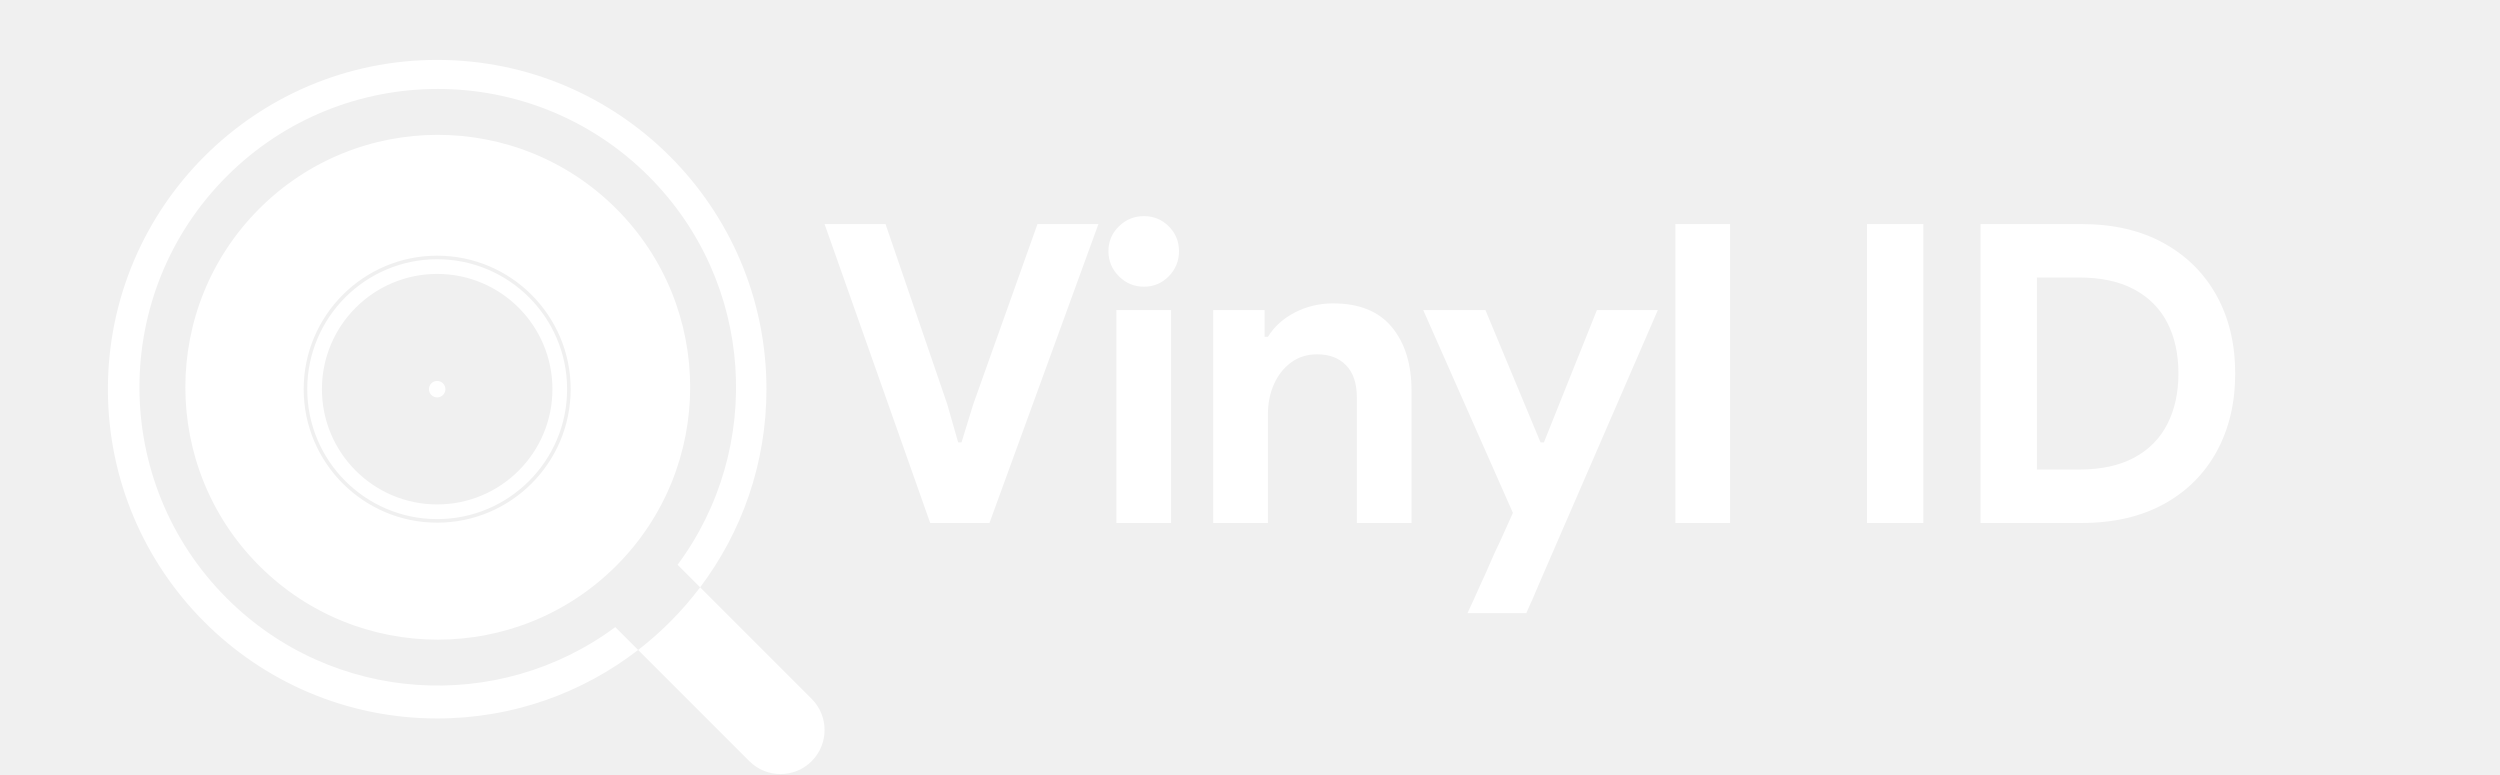
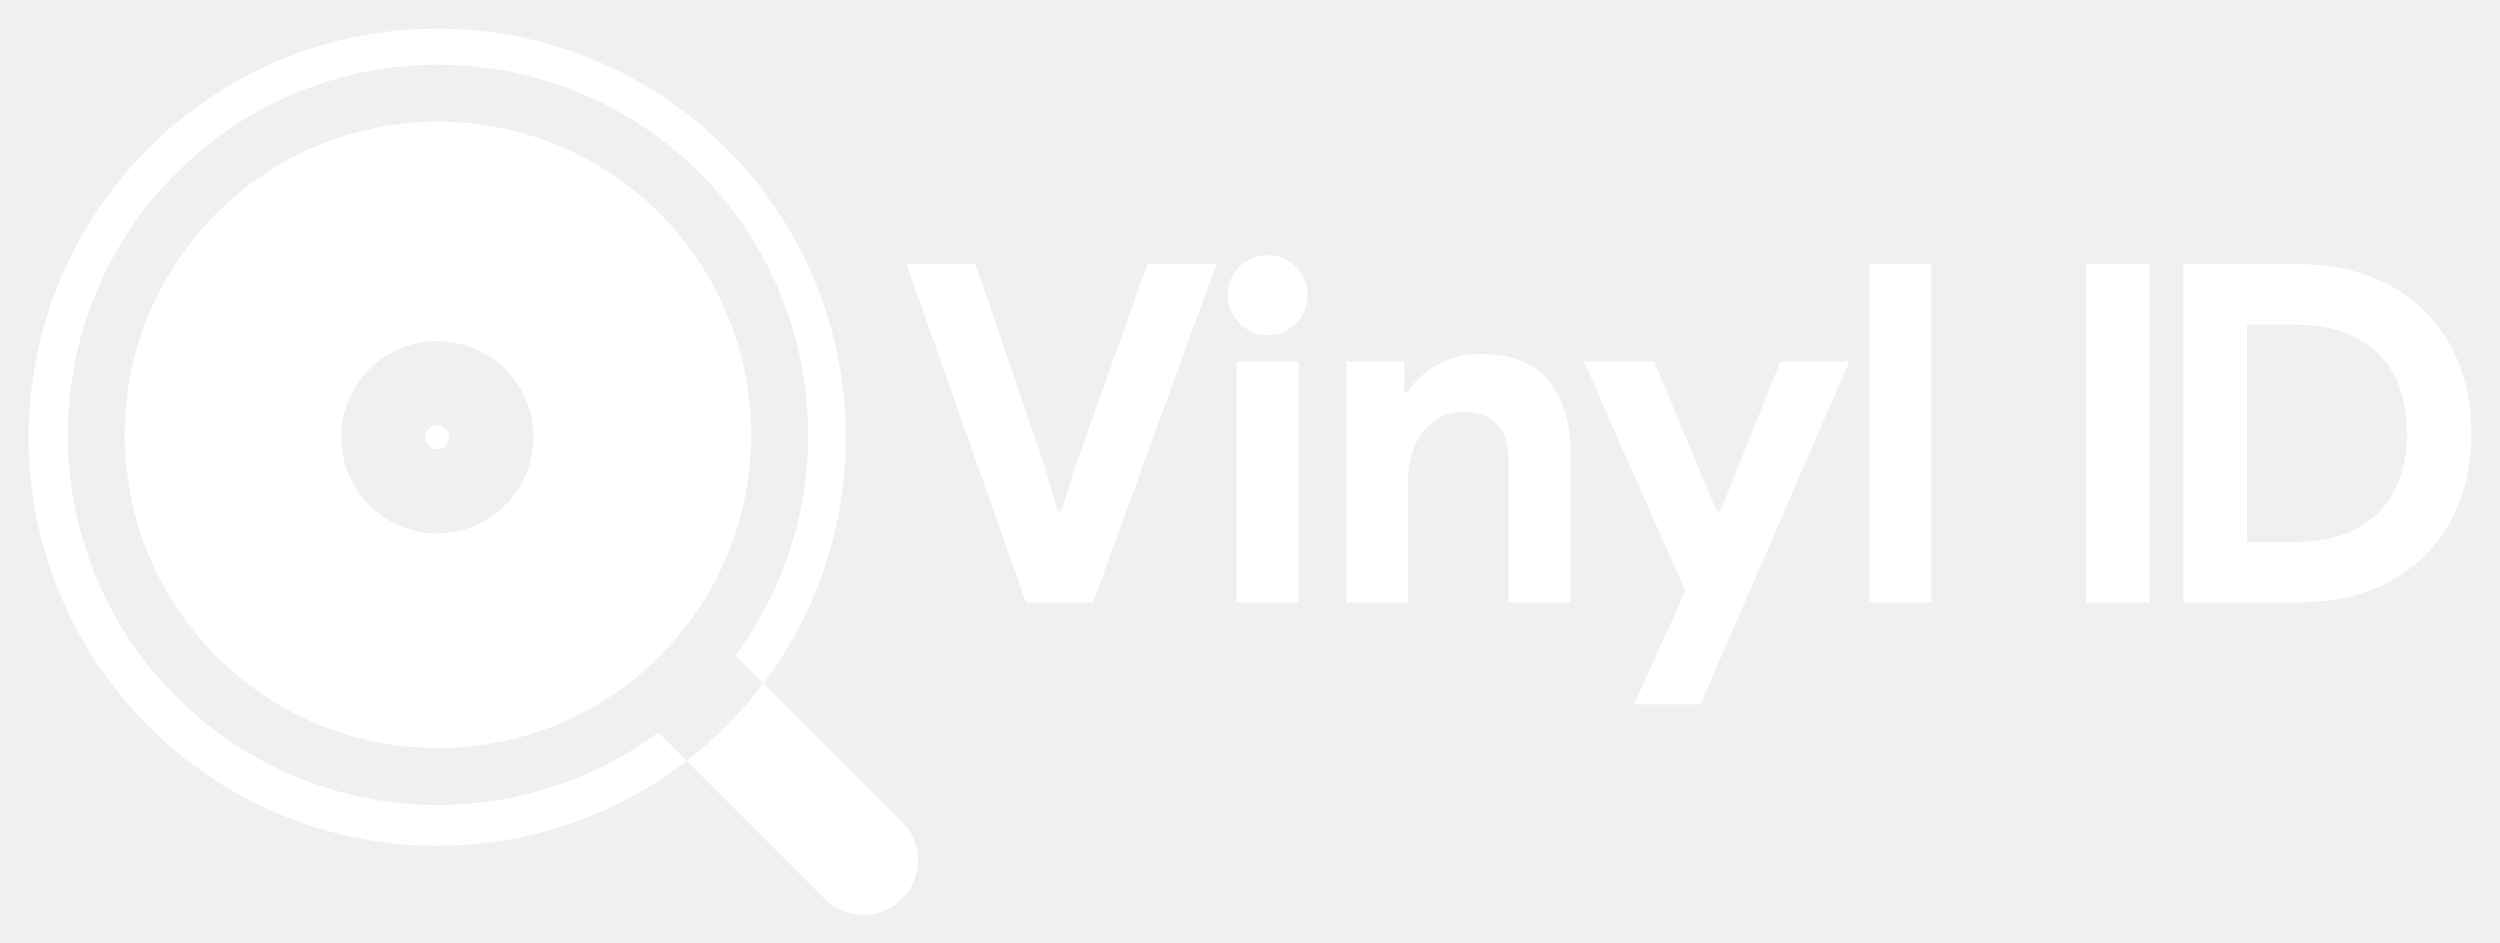
- <svg xmlns="http://www.w3.org/2000/svg" width="100%" height="100%" viewBox="8 82 239 74" version="1.1" xml:space="preserve" style="fill:#fff;fill-rule:evenodd;clip-rule:evenodd;stroke-linejoin:round;stroke-miterlimit:2;">
-   <g>
-     <path d="M69.007,144.136c-5.317,4.105 -11.982,6.549 -19.213,6.549c-17.374,0 -31.479,-14.105 -31.479,-31.479c0,-17.374 14.105,-31.479 31.479,-31.479c17.374,0 31.479,14.105 31.479,31.479c0,7.108 -2.361,13.669 -6.341,18.941l-2.154,-2.154c8.28,-11.163 7.36,-27.021 -2.76,-37.14c-11.132,-11.132 -29.206,-11.132 -40.338,0c-11.132,11.132 -11.132,29.206 -0,40.338c10.12,10.12 25.977,11.04 37.14,2.76l2.186,2.186Zm-36.223,-8.049c-9.419,-9.419 -9.419,-24.713 0,-34.132c9.419,-9.419 24.713,-9.419 34.132,0c9.419,9.419 9.419,24.713 -0,34.132c-9.419,9.419 -24.713,9.419 -34.132,0Zm17.01,-29.644c-7.044,0 -12.762,5.719 -12.762,12.762c0,7.044 5.719,12.762 12.762,12.762c7.044,0 12.762,-5.719 12.762,-12.762c0,-7.044 -5.719,-12.762 -12.762,-12.762Zm0,0.341c6.855,0 12.421,5.566 12.421,12.421c0,6.855 -5.566,12.421 -12.421,12.421c-6.855,0 -12.421,-5.566 -12.421,-12.421c0,-6.855 5.566,-12.421 12.421,-12.421Zm-0,1.403c-6.081,0 -11.018,4.937 -11.018,11.018c0,6.081 4.937,11.018 11.018,11.018c6.081,0 11.018,-4.937 11.018,-11.018c0,-6.081 -4.937,-11.018 -11.018,-11.018Zm0,10.231c0.434,0 0.787,0.353 0.787,0.787c0,0.434 -0.353,0.787 -0.787,0.787c-0.434,0 -0.787,-0.353 -0.787,-0.787c0,-0.434 0.353,-0.787 0.787,-0.787Z" />
-     <path d="M69.007,144.136l10.631,10.631c1.644,1.644 4.314,1.644 5.958,0c1.644,-1.644 1.644,-4.314 0,-5.958l-10.663,-10.663c-1.699,2.251 -3.694,4.267 -5.925,5.99Z" />
+ <svg xmlns="http://www.w3.org/2000/svg" width="100%" height="100%" viewBox="20 332 960 362" version="1.1" xml:space="preserve" style="fill:#fff;fill-rule:evenodd;clip-rule:evenodd;stroke-linecap:round;stroke-linejoin:round;stroke-miterlimit:1.5;">
+   <g transform="matrix(0.461476,0,0,0.461476,-42.83622,269.1638)">
+     <path d="M707.513,769.271C650.082,813.611 578.099,840 500,840C312.349,840 160,687.651 160,500C160,312.349 312.349,160 500,160C687.651,160 840,312.349 840,500C840,576.773 814.499,647.637 771.513,704.577L748.252,681.316C837.678,560.748 827.742,389.471 718.442,280.172C598.213,159.943 402.991,159.943 282.762,280.172C162.532,400.401 162.532,595.624 282.762,715.853C392.061,825.152 563.337,835.089 683.905,745.662L707.513,769.271ZM316.275,682.339C214.543,580.606 214.543,415.419 316.275,313.686C418.008,211.953 583.196,211.953 684.929,313.686C786.661,415.419 786.661,580.606 684.929,682.339C583.196,784.072 418.008,784.072 316.275,682.339ZM500,362.158C423.923,362.158 362.158,423.923 362.158,500C362.158,576.077 423.923,637.842 500,637.842C576.077,637.842 637.842,576.077 637.842,500C637.842,423.923 576.077,362.158 500,362.158ZM500,365.842C574.044,365.842 634.158,425.956 634.158,500C634.158,574.044 574.044,634.158 500,634.158C425.956,634.158 365.842,574.044 365.842,500C365.842,425.956 425.956,365.842 500,365.842ZM500,381C434.322,381 381,434.322 381,500C381,565.678 434.322,619 500,619C565.678,619 619,565.678 619,500C619,434.322 565.678,381 500,381ZM500,491.5C504.691,491.5 508.5,495.309 508.5,500C508.5,504.691 504.691,508.5 500,508.5C495.309,508.5 491.5,504.691 491.5,500C491.5,495.309 495.309,491.5 500,491.5Z" />
+     <g transform="matrix(0.804334,0.804334,0.804334,-0.804334,-303.732,498.0125)">
+       <path d="M797.246,460L940,460C962.077,460 980,477.923 980,500C980,522.077 962.077,540 940,540L796.814,540C800.517,513.478 800.661,486.553 797.246,460Z" />
+     </g>
+     <path d="M500,360C577.268,360 640,422.732 640,500C640,577.268 577.268,640 500,640C422.732,640 360,577.268 360,500C360,422.732 422.732,360 500,360ZM500,420C455.847,420 420,455.847 420,500C420,544.153 455.847,580 500,580C544.153,580 580,544.153 580,500C580,455.847 544.153,420 500,420Z" style="stroke:black;stroke-opacity:0;stroke-width:9.03px;" />
+     <g transform="matrix(1,0,0,1,10,10)">
+       <circle cx="490" cy="490" r="10" style="stroke:black;stroke-opacity:0;stroke-width:9.03px;" />
+     </g>
  </g>
-   <g>
-     <path d="M96.926,131.997l-10.097,-28.576l5.827,0l5.907,17.241l1.038,3.632l0.319,0l1.117,-3.632l6.146,-17.241l5.827,0l-10.417,28.576l-5.667,0Z" style="fill-rule:nonzero;" />
-     <path d="M114.726,131.997l0,-20.354l5.228,0l0,20.354l-5.228,0Zm2.634,-22.589c-0.931,0 -1.729,-0.333 -2.395,-0.998c-0.665,-0.665 -0.998,-1.463 -0.998,-2.395c0,-0.931 0.333,-1.723 0.998,-2.375c0.665,-0.652 1.463,-0.978 2.395,-0.978c0.931,0 1.723,0.326 2.375,0.978c0.652,0.652 0.978,1.443 0.978,2.375c0,0.931 -0.326,1.729 -0.978,2.395c-0.652,0.665 -1.443,0.998 -2.375,0.998Z" style="fill-rule:nonzero;" />
-     <path d="M123.985,131.997l0,-20.354l4.909,0l0,2.554l0.319,0c0.612,-0.984 1.477,-1.763 2.594,-2.335c1.117,-0.572 2.328,-0.858 3.632,-0.858c2.501,0 4.377,0.758 5.627,2.275c1.251,1.517 1.876,3.539 1.876,6.066l0,12.652l-5.228,0l0,-12.013c0,-1.33 -0.339,-2.348 -1.018,-3.053c-0.678,-0.705 -1.603,-1.058 -2.774,-1.058c-0.958,-0 -1.789,0.259 -2.494,0.778c-0.705,0.519 -1.251,1.211 -1.636,2.075c-0.386,0.865 -0.579,1.829 -0.579,2.894l0,10.377l-5.228,0Z" style="fill-rule:nonzero;" />
-     <path d="M154.317,139.7c-0.08,0.186 -0.153,0.353 -0.22,0.499c-0.067,0.146 -0.126,0.286 -0.18,0.419l-5.627,0c0.106,-0.213 0.313,-0.659 0.619,-1.337c0.306,-0.678 0.565,-1.257 0.778,-1.736c0.16,-0.319 0.346,-0.732 0.559,-1.237c0.213,-0.506 0.432,-1.004 0.659,-1.497c0.226,-0.492 0.406,-0.871 0.539,-1.137l3.073,-6.825l1.078,-2.554l5.069,-12.652l5.827,0l-10.496,24.186c-0.293,0.692 -0.552,1.29 -0.778,1.796c-0.226,0.506 -0.406,0.925 -0.539,1.257c-0.133,0.333 -0.253,0.605 -0.359,0.818Zm-1.397,-8.022l-8.86,-20.035l5.947,0l5.268,12.652l0.599,0l-2.953,7.383Z" style="fill-rule:nonzero;" />
-     <rect x="168.166" y="103.421" width="5.228" height="28.576" style="fill-rule:nonzero;" />
-     <rect x="186.485" y="103.421" width="5.388" height="28.576" style="fill-rule:nonzero;" />
-     <path d="M197.34,131.997l0,-28.576l9.658,0c3.033,0 5.647,0.605 7.842,1.816c2.195,1.211 3.885,2.887 5.069,5.029c1.184,2.142 1.776,4.623 1.776,7.443c0,2.82 -0.592,5.308 -1.776,7.463c-1.184,2.155 -2.874,3.831 -5.069,5.029c-2.195,1.197 -4.809,1.796 -7.842,1.796l-9.658,0Zm5.388,-5.109l4.031,0c2.102,0 3.858,-0.379 5.268,-1.137c1.41,-0.758 2.468,-1.829 3.173,-3.213c0.705,-1.384 1.058,-2.993 1.058,-4.829c0,-1.862 -0.353,-3.479 -1.058,-4.849c-0.705,-1.37 -1.763,-2.435 -3.173,-3.193c-1.41,-0.758 -3.166,-1.137 -5.268,-1.137l-4.031,0l0,18.359Z" style="fill-rule:nonzero;" />
+   <g transform="matrix(1.45109,0,0,1.45109,-451.7659,205.4538)">
+     <path d="M596.621,246.618L564.996,157.118L583.246,157.118L601.746,211.118L604.996,222.493L605.996,222.493L609.496,211.118L628.746,157.118L646.996,157.118L614.371,246.618L596.621,246.618Z" style="fill-rule:nonzero;" />
+     <path d="M652.371,246.618L652.371,182.868L668.746,182.868L668.746,246.618L652.371,246.618ZM660.621,175.868C657.704,175.868 655.204,174.826 653.121,172.743C651.037,170.66 649.996,168.16 649.996,165.243C649.996,162.326 651.037,159.847 653.121,157.806C655.204,155.764 657.704,154.743 660.621,154.743C663.537,154.743 666.017,155.764 668.058,157.806C670.1,159.847 671.121,162.326 671.121,165.243C671.121,168.16 670.1,170.66 668.058,172.743C666.017,174.826 663.537,175.868 660.621,175.868Z" style="fill-rule:nonzero;" />
+     <path d="M681.371,246.618L681.371,182.868L696.746,182.868L696.746,190.868L697.746,190.868C699.662,187.785 702.371,185.347 705.871,183.556C709.371,181.764 713.162,180.868 717.246,180.868C725.079,180.868 730.954,183.243 734.871,187.993C738.787,192.743 740.746,199.076 740.746,206.993L740.746,246.618L724.371,246.618L724.371,208.993C724.371,204.826 723.308,201.639 721.183,199.431C719.058,197.222 716.162,196.118 712.496,196.118C709.496,196.118 706.892,196.931 704.683,198.556C702.475,200.181 700.767,202.347 699.558,205.056C698.35,207.764 697.746,210.785 697.746,214.118L697.746,246.618L681.371,246.618Z" style="fill-rule:nonzero;" />
+     <path d="M776.371,270.743C776.121,271.326 775.892,271.847 775.683,272.306C775.475,272.764 775.287,273.201 775.121,273.618L757.496,273.618C757.829,272.951 758.475,271.556 759.433,269.431C760.392,267.306 761.204,265.493 761.871,263.993C762.371,262.993 762.954,261.701 763.621,260.118C764.287,258.535 764.975,256.972 765.683,255.431C766.392,253.889 766.954,252.701 767.371,251.868L776.996,230.493L780.371,222.493L796.246,182.868L814.496,182.868L781.621,258.618C780.704,260.785 779.892,262.66 779.183,264.243C778.475,265.826 777.912,267.139 777.496,268.181C777.079,269.222 776.704,270.076 776.371,270.743ZM771.996,245.618L744.246,182.868L762.871,182.868L779.371,222.493L781.246,222.493L771.996,245.618Z" style="fill-rule:nonzero;" />
+     <rect x="819.746" y="157.118" width="16.375" height="89.5" style="fill-rule:nonzero;" />
+     <rect x="877.121" y="157.118" width="16.875" height="89.5" style="fill-rule:nonzero;" />
+     <g transform="matrix(1,0,0,1,-8.26851,0)">
+       <path d="M911.121,246.618L911.121,157.118L941.371,157.118C950.871,157.118 959.058,159.014 965.933,162.806C972.808,166.597 978.1,171.847 981.808,178.556C985.517,185.264 987.371,193.035 987.371,201.868C987.371,210.701 985.517,218.493 981.808,225.243C978.1,231.993 972.808,237.243 965.933,240.993C959.058,244.743 950.871,246.618 941.371,246.618L911.121,246.618ZM927.996,230.618L940.621,230.618C947.204,230.618 952.704,229.431 957.121,227.056C961.537,224.681 964.85,221.326 967.058,216.993C969.267,212.66 970.371,207.618 970.371,201.868C970.371,196.035 969.267,190.972 967.058,186.681C964.85,182.389 961.537,179.056 957.121,176.681C952.704,174.306 947.204,173.118 940.621,173.118L927.996,173.118L927.996,230.618Z" style="fill-rule:nonzero;" />
+     </g>
  </g>
</svg>
